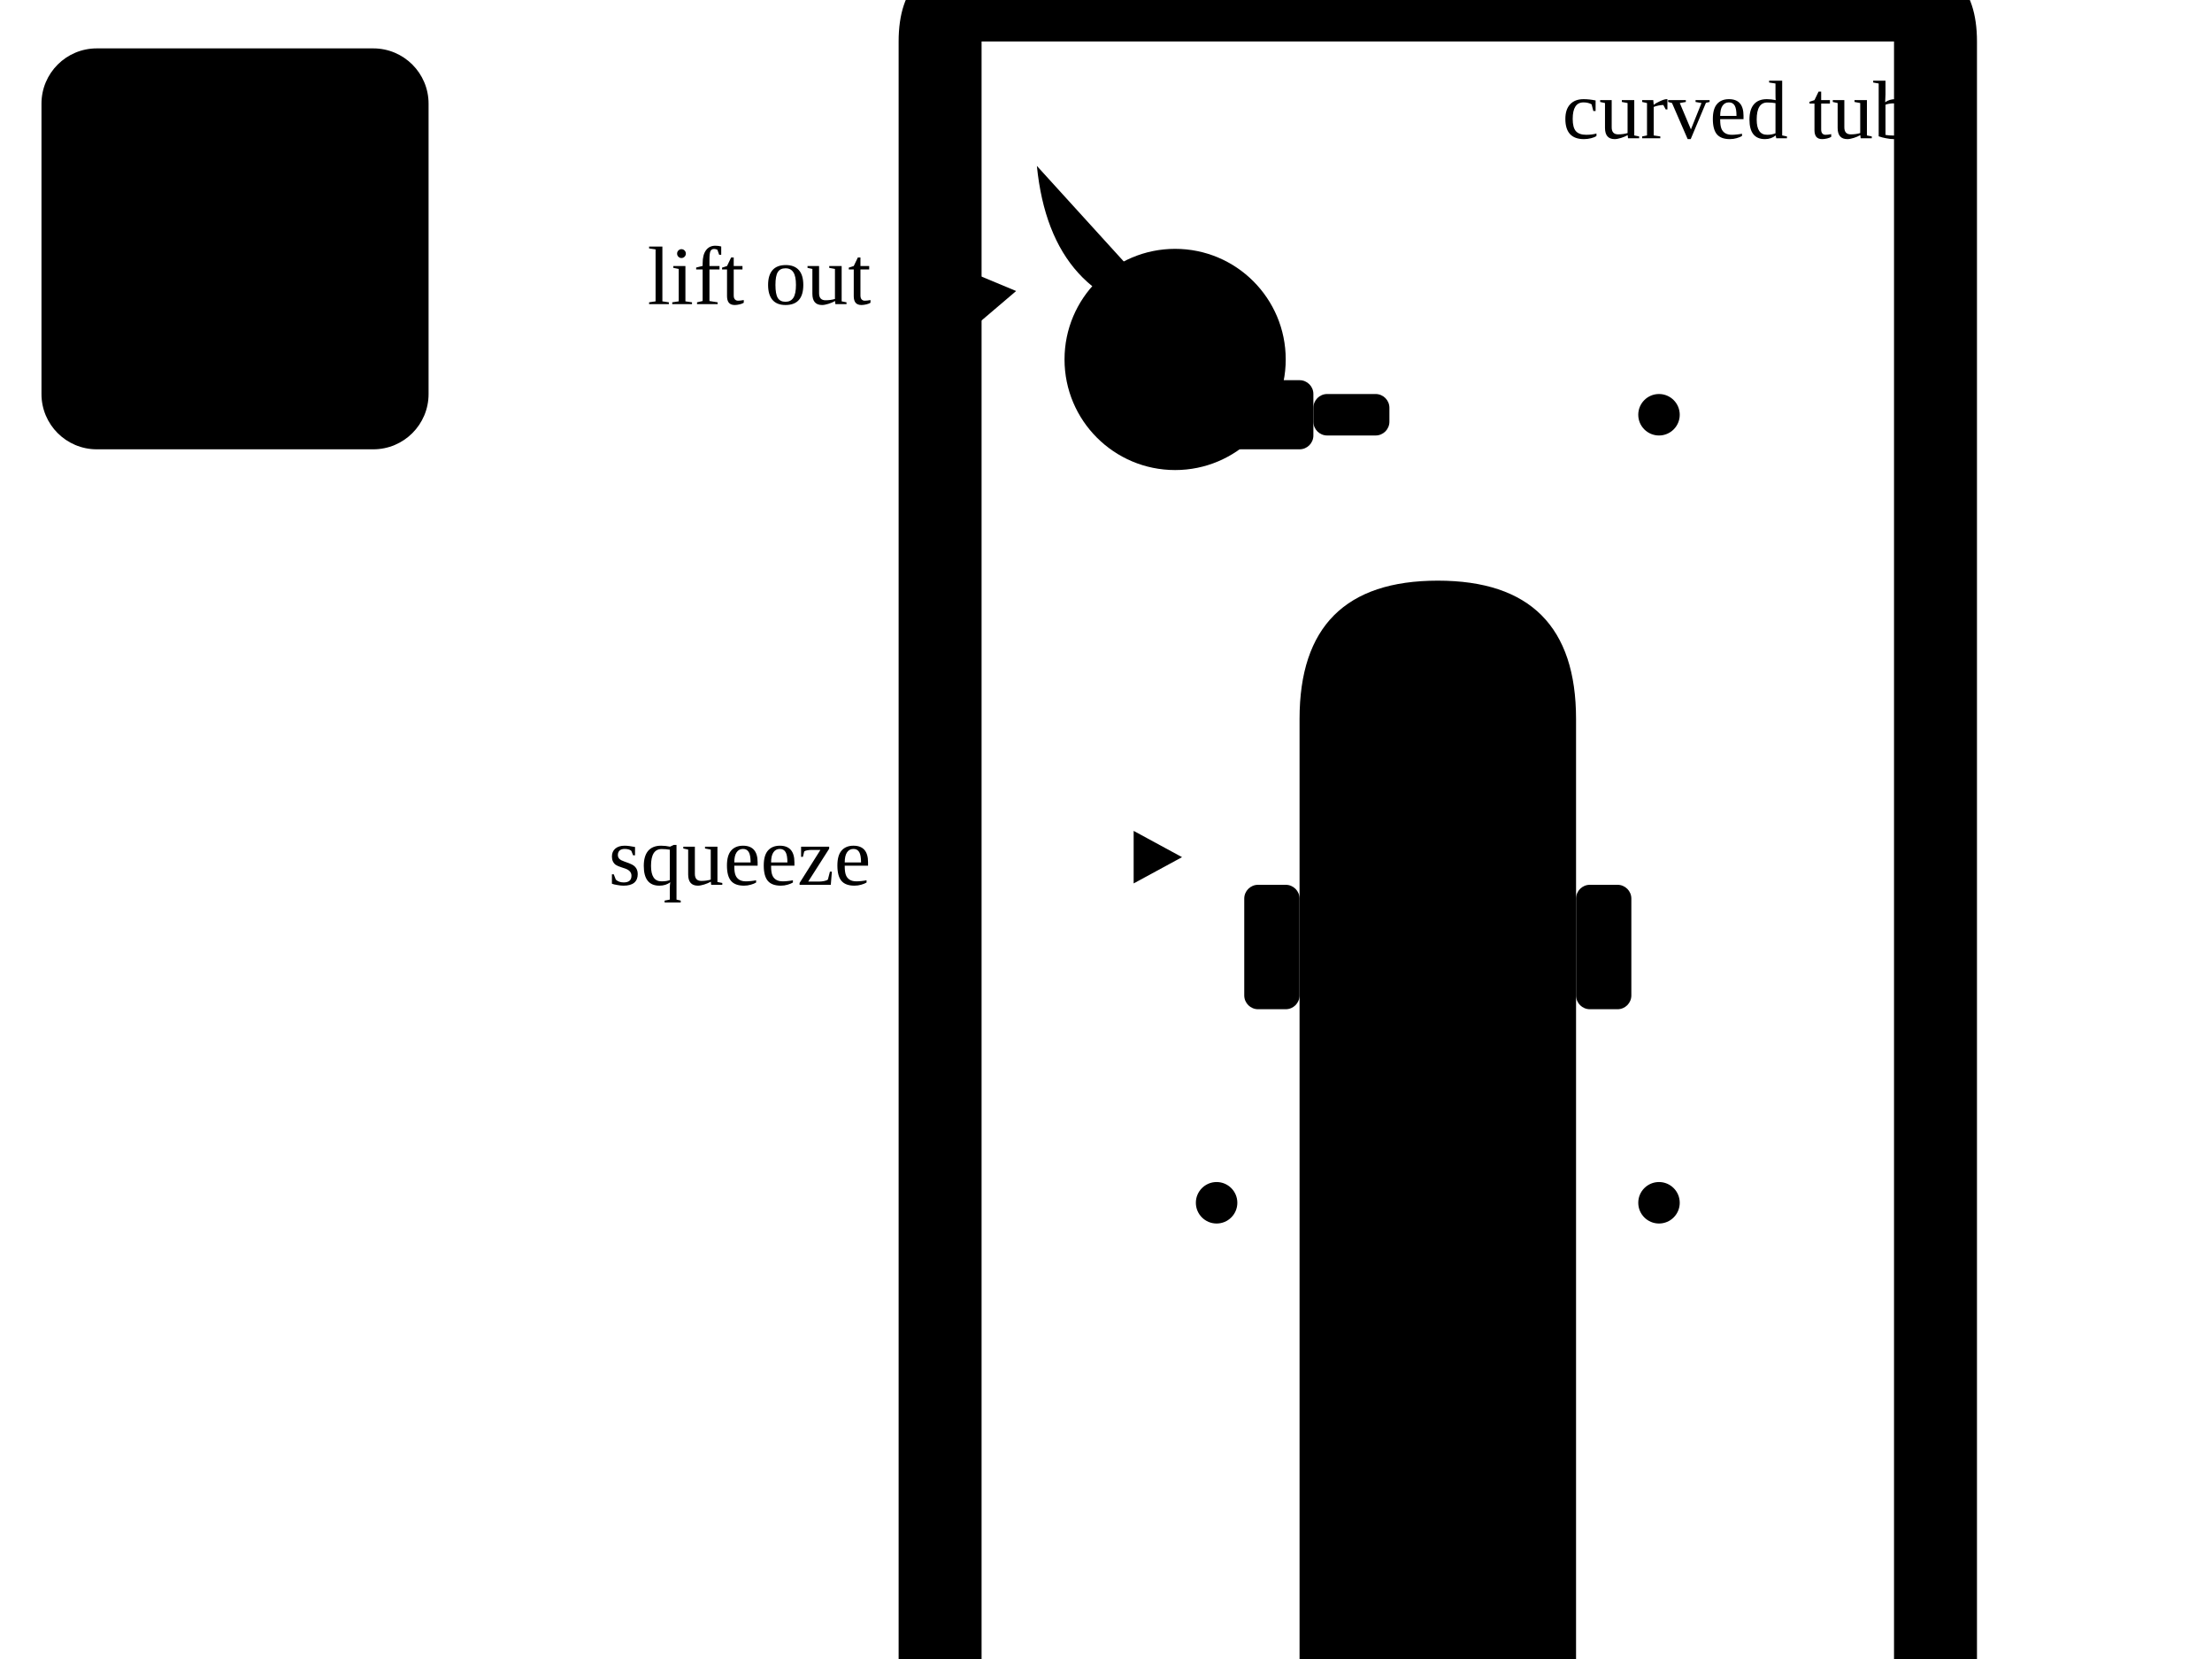
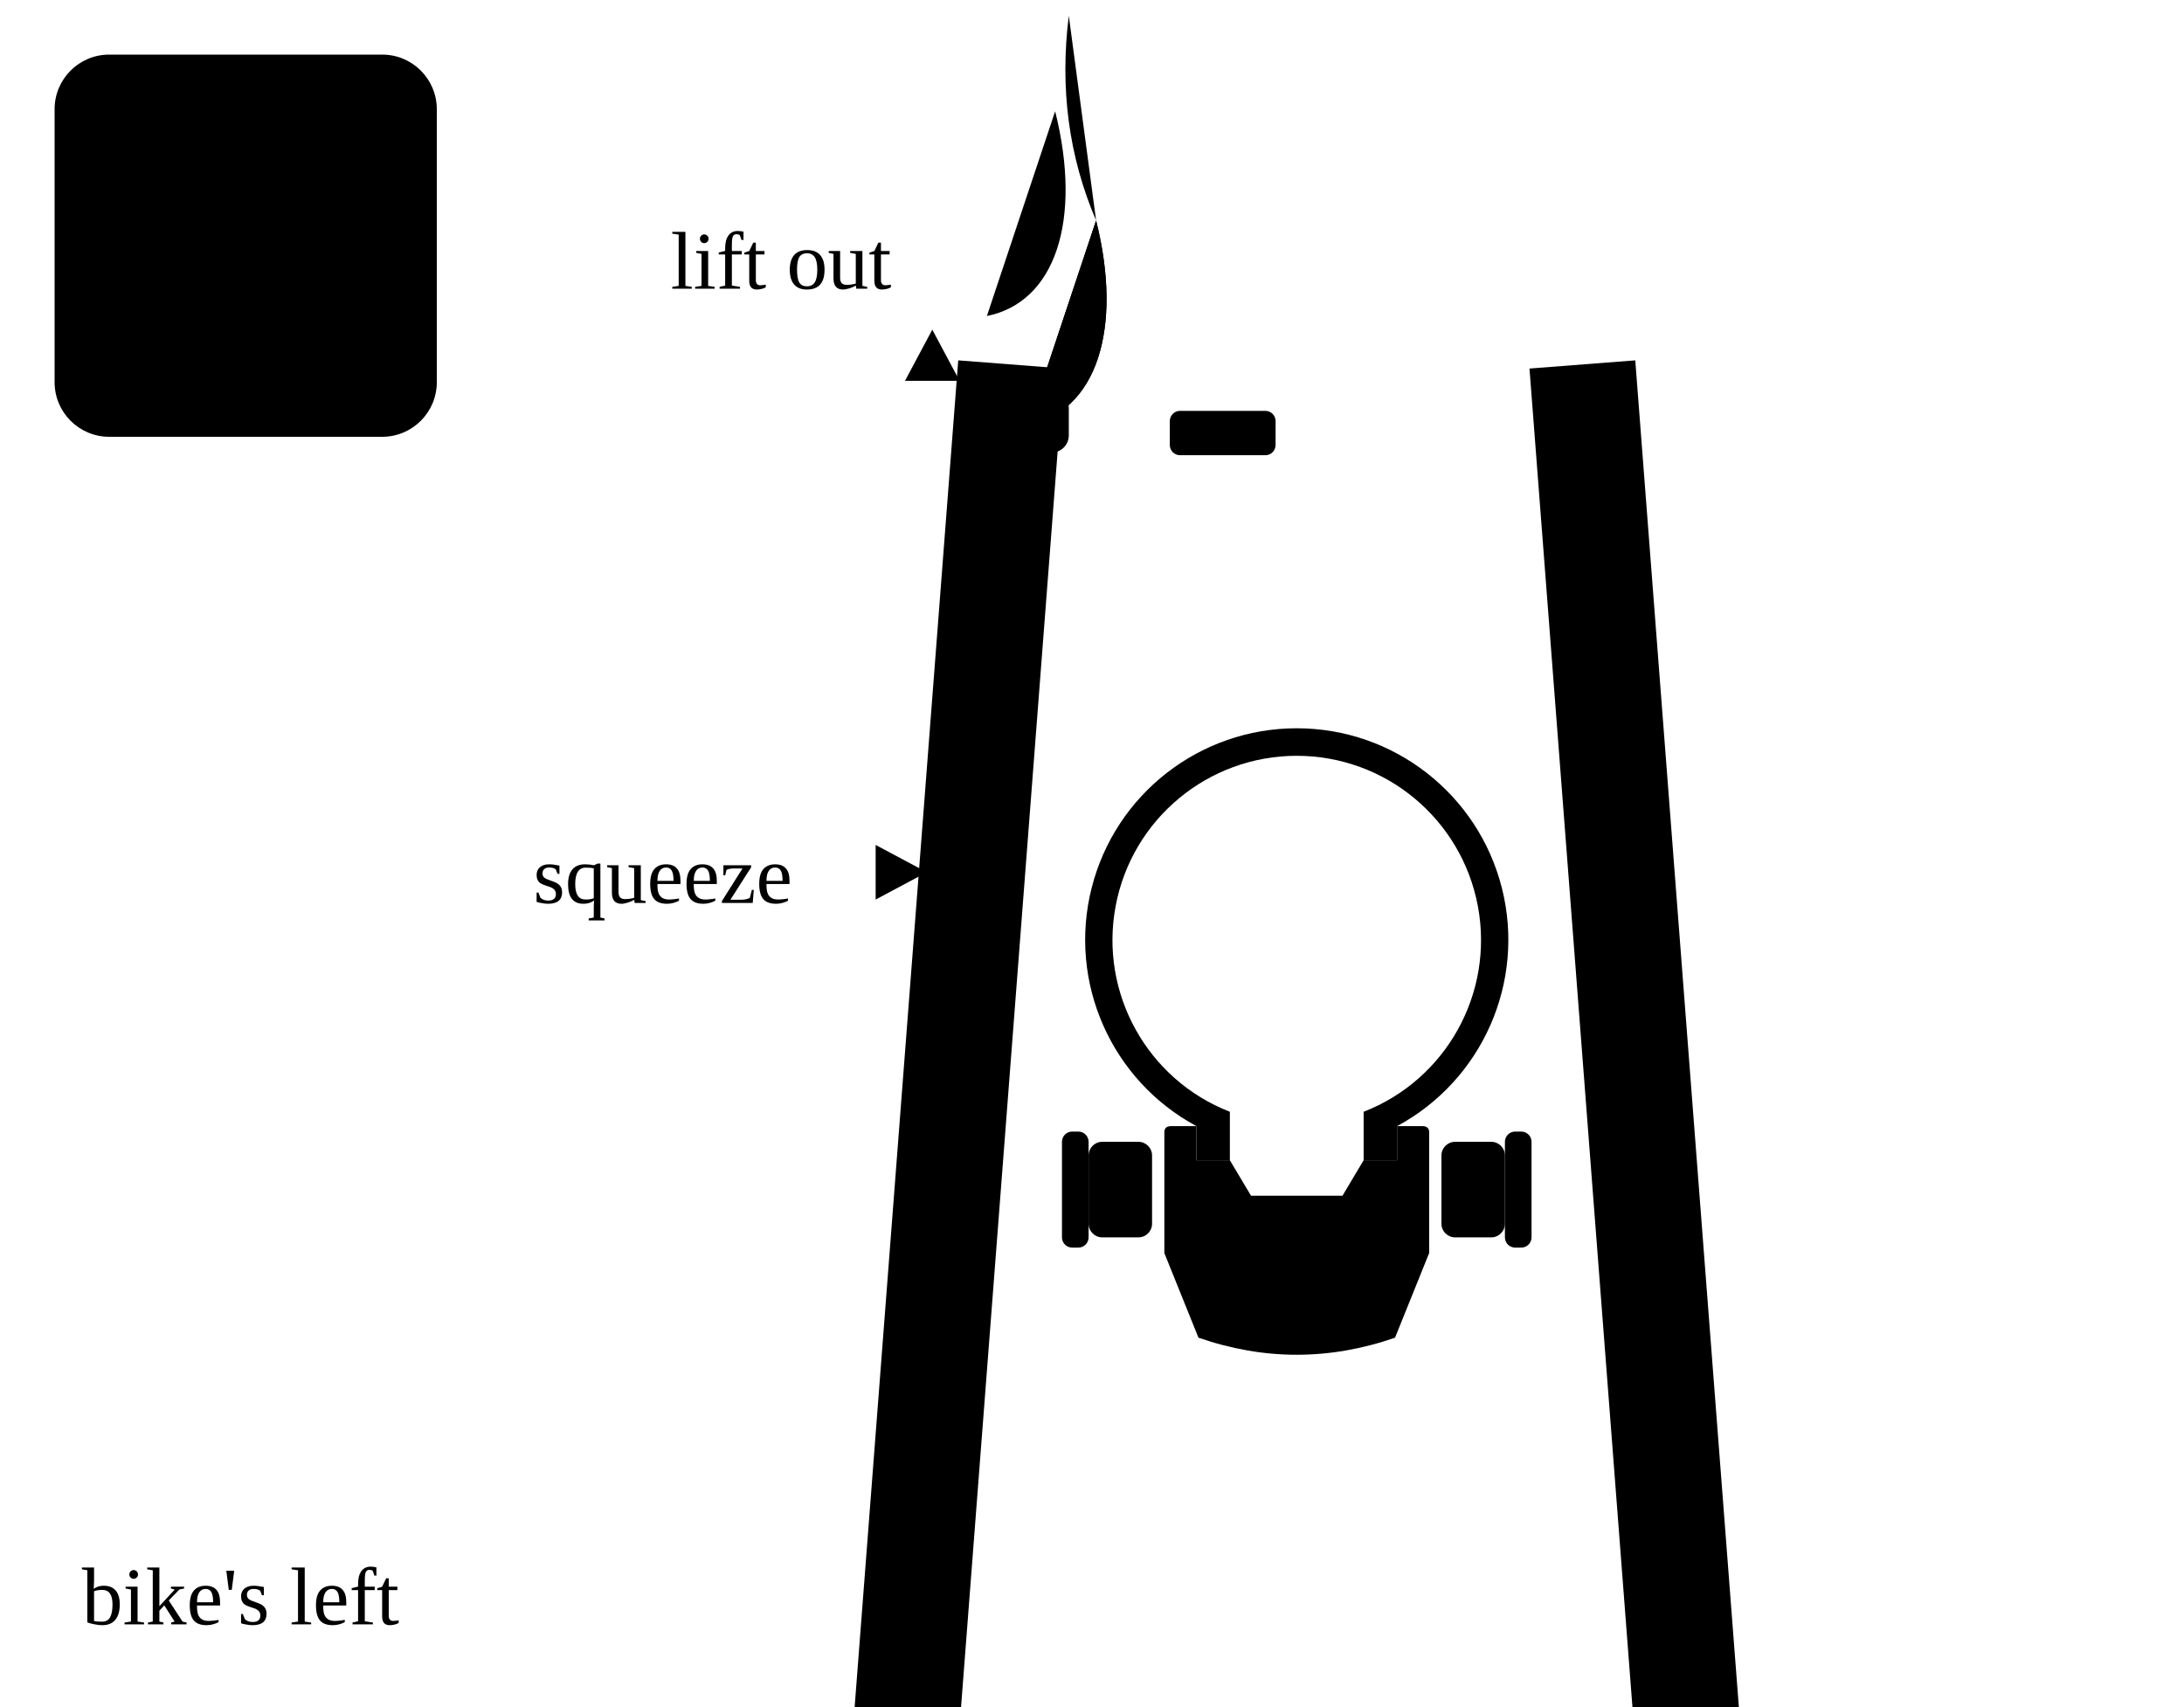
- <svg class="cp" viewBox="0 0 320 240">
-   <g transform="translate(30 24)">
-     <path class="cp-rubber" d="M158 240 L158 80 Q158 60 178 60 Q198 60 198 80 L198 240" />
-     <path class="cp-thin" d="M178 64 L178 240" style="opacity:.5" />
-     <path class="cp-ctx" d="M124 -20 L132 14" style="stroke-width:3.4" />
-     <path class="cp-objline" d="M146 30 L146 150" style="stroke-width:9" />
-     <path class="cp-armfill" d="M146 30 L146 150" style="stroke-width:5" />
-     <path class="cp-objline" d="M210 30 L210 150" style="stroke-width:9" />
-     <path class="cp-armfill" d="M210 30 L210 150" style="stroke-width:5" />
-     <circle class="cp-dark" cx="146" cy="150" r="3" />
-     <circle class="cp-dark" cx="210" cy="150" r="3" />
-     <rect class="cp-dark" x="150" y="104" width="8" height="18" rx="2" />
-     <rect class="cp-dark" x="198" y="104" width="8" height="18" rx="2" />
-     <rect class="cp-obj" x="144" y="31" width="16" height="10" rx="2" style="stroke-width:1.5" />
-     <path class="cp-fine" d="M160 36 L210 36" />
-     <rect class="cp-rubber" x="160" y="33" width="11" height="6" rx="2" style="stroke-width:1.2" />
-     <circle class="cp-dark" cx="210" cy="36" r="3" />
-     <path class="cp-body" d="M100 240 L100 -18 Q100 -30 112 -30 L244 -30 Q256 -30 256 -18 L256 240 L244 240 L244 -18 L112 -18 L112 240 Z" />
-     <circle class="cp-halo" cx="140" cy="28" r="16" />
-     <path class="cp-ghost" d="M120 0 Q122 20 140 22" />
-     <path class="cp-hiline" d="M132 14 Q134 34 152 36" style="stroke-width:4.5" />
-     <path class="cp-arrow" d="M112 100 L134 100" />
-     <path class="cp-head" d="M141 100 L134 96.2 L134 103.8 Z" />
-     <path class="cp-arrow" d="M126 34 L114 20" />
-     <path class="cp-head" d="M109.8 15.1 L117 18.1 L111.6 22.7 Z" />
-   </g>
-   <rect class="cp-frame" x="6" y="7" width="56" height="58" rx="8" />
-   <circle class="cp-objline" cx="34" cy="36" r="22" style="stroke-width:3" />
-   <circle class="cp-ctx" cx="34" cy="36" r="18.5" />
-   <path class="cp-thin" d="M34 36 L34 17.5 M34 36 L43.3 20 M34 36 L50 26.8 M34 36 L52.5 36 M34 36 L50 45.3 M34 36 L43.3 52 M34 36 L34 54.5 M34 36 L24.8 52 M34 36 L18 45.3 M34 36 L15.5 36 M34 36 L18 26.8 M34 36 L24.7 20" style="opacity:.6" />
-   <circle class="cp-dark" cx="34" cy="36" r="2.2" />
-   <path class="cp-hiline" d="M27 14.5 A22.5 22.5 0 0 1 41 14.5" style="stroke-width:4" />
-   <text class="cp-th" x="126" y="128" text-anchor="end">squeeze</text>
-   <text class="cp-th" x="126" y="44" text-anchor="end">lift out</text>
-   <text class="cp-t" x="226" y="20">curved tube</text>
-   <path class="cp-thin" d="M240 24 L184 46" />
+ <svg class="cp" viewBox="0 0 320 250">
+   <path class="cp-frame" d="M16 8L56 8A8 8 0 0 1 64 16L64 56A8 8 0 0 1 56 64L16 64A8 8 0 0 1 8 56L8 16A8 8 0 0 1 16 8Z" />
+   <circle class="cp-thin" cx="23" cy="45" r="10.5" />
+   <circle class="cp-thin" cx="49" cy="45" r="10.5" />
+   <path class="cp-thin" d="M23 45L35 46L31 28L23 45Z" />
+   <path class="cp-thin" d="M31 28L45 29L35 46" />
+   <path class="cp-thin" d="M45 29L49 45" />
+   <path class="cp-thin" d="M29 25L34 25" />
+   <path class="cp-thin" d="M45 29L46 24L50 24" />
+   <path class="cp-hiline" style="stroke-width:3" d="M18 35.6A10.7 10.7 0 0 1 24.5 34.4" />
+   <path class="cp-thin" d="M140.4 52.8L124.9 254.3L140.4 255.5L155.9 54Z" />
+   <path class="cp-thin" d="M224.1 54L239.6 255.5L255.1 254.3L239.6 52.8Z" />
+   <path class="cp-obj" d="M170.6 165.9L170.6 183.6L175.6 196Q190 201 204.4 196L209.4 183.6L209.4 165.9Q209.4 165 208.4 165L204.7 165L204.7 170L199.8 170L196.7 175.2L183.3 175.2L180.2 170L175.3 170L175.3 165L171.6 165Q170.6 165 170.6 165.9Z" />
+   <path class="cp-fine" d="M173.4 179L206.6 179L206.6 183.6L202.6 193.8Q190 197.6 177.4 193.8L173.4 183.6Z" />
+   <path class="cp-ctx" d="M190 201L184.6 276.6" />
+   <path class="cp-ctx" d="M190 201L195.4 276.6" />
+   <path class="cp-rubber" d="M175.3 165A31 31 0 1 1 204.7 165L204.7 170L199.8 170L199.8 162.9A27 27 0 1 0 180.2 162.9L180.2 170L175.3 170Z" />
+   <circle class="cp-obj" cx="135" cy="223.9" r="5" />
+   <circle class="cp-obj" cx="245" cy="223.9" r="5" />
+   <path class="cp-objline" style="stroke-width:9" d="M135 223.9C144.3 196 144.3 134 146.6 62.7" />
+   <path class="cp-armfill" style="stroke-width:5" d="M135 223.9C144.3 196 144.3 134 146.6 62.7" />
+   <circle class="cp-dark" cx="135" cy="223.9" r="2.4" />
+   <path class="cp-objline" style="stroke-width:9" d="M245 223.9C235.7 196 235.7 134 233.4 62.7" />
+   <path class="cp-armfill" style="stroke-width:5" d="M245 223.9C235.7 196 235.7 134 233.4 62.7" />
+   <circle class="cp-dark" cx="245" cy="223.9" r="2.4" />
+   <path class="cp-rubber" d="M161.5 167.3L166.8 167.3A2 2 0 0 1 168.8 169.3L168.8 179.3A2 2 0 0 1 166.8 181.3L161.5 181.3A2 2 0 0 1 159.5 179.3L159.5 169.3A2 2 0 0 1 161.5 167.3Z" />
+   <path class="cp-obj" d="M157.1 165.8L158 165.8A1.5 1.5 0 0 1 159.5 167.3L159.5 181.3A1.5 1.5 0 0 1 158 182.8L157.1 182.8A1.5 1.5 0 0 1 155.6 181.3L155.6 167.3A1.5 1.5 0 0 1 157.1 165.8Z" />
+   <path class="cp-rubber" d="M213.2 167.3L218.5 167.3A2 2 0 0 1 220.5 169.3L220.5 179.3A2 2 0 0 1 218.5 181.3L213.2 181.3A2 2 0 0 1 211.2 179.3L211.2 169.3A2 2 0 0 1 213.2 167.3Z" />
+   <path class="cp-obj" d="M222 165.8L222.9 165.8A1.5 1.5 0 0 1 224.4 167.3L224.4 181.3A1.5 1.5 0 0 1 222.9 182.8L222 182.8A1.5 1.5 0 0 1 220.5 181.3L220.5 167.3A1.5 1.5 0 0 1 222 165.8Z" />
+   <path class="cp-objline" style="stroke-width:3" d="M155.6 174.3L142 174.3" />
+   <path class="cp-objline" style="stroke-width:3" d="M224.4 174.3L238.1 174.3" />
+   <path class="cp-obj" d="M147.1 57.3L154.1 57.3A2.5 2.5 0 0 1 156.6 59.8L156.6 63.8A2.5 2.5 0 0 1 154.1 66.3L147.1 66.3A2.5 2.5 0 0 1 144.6 63.8L144.6 59.8A2.5 2.5 0 0 1 147.1 57.3Z" />
+   <path class="cp-fine" d="M172.9 60.2L185.4 60.2A1.5 1.5 0 0 1 186.9 61.7L186.9 65.2A1.5 1.5 0 0 1 185.4 66.7L172.9 66.7A1.5 1.5 0 0 1 171.4 65.2L171.4 61.7A1.5 1.5 0 0 1 172.9 60.2Z" />
+   <path class="cp-fine" d="M156.6 61.7L233.4 62.1" />
+   <circle class="cp-obj" cx="233.4" cy="62.7" r="2.8" />
+   <path class="cp-fine" d="M234 61.6L234.7 62.7L234 63.8L232.8 63.8L232.1 62.7L232.8 61.6Z" />
+   <path class="cp-ghost" d="M144.6 46.3C154.6 44.3 158.6 32.3 154.6 16.3" />
+   <path class="cp-halowire" d="M150.6 62.3C160.6 60.3 164.6 48.3 160.6 32.3" />
+   <path class="cp-hiline" style="stroke-width:4.5" d="M150.6 62.3C160.6 60.3 164.6 48.3 160.6 32.3" />
+   <path class="cp-ctx" style="stroke-width:3" d="M160.6 32.3Q154.6 18.3 156.6 2.3" />
+   <path class="cp-arrow" d="M136.6 66.3L136.6 54.8" />
+   <path class="cp-head" d="M136.6 48.3L140.6 55.8L132.6 55.8Z" />
+   <path class="cp-arrow" d="M124.1 127.8L129.3 127.8" />
+   <path class="cp-head" d="M135.8 127.8L128.3 131.8L128.3 123.8Z" />
+   <text class="cp-th" x="130.6" y="42.3" text-anchor="end">lift out</text>
+   <text class="cp-th" x="116.1" y="132.3" text-anchor="end">squeeze</text>
+   <text class="cp-t" x="12" y="238">bike's left</text>
</svg>
